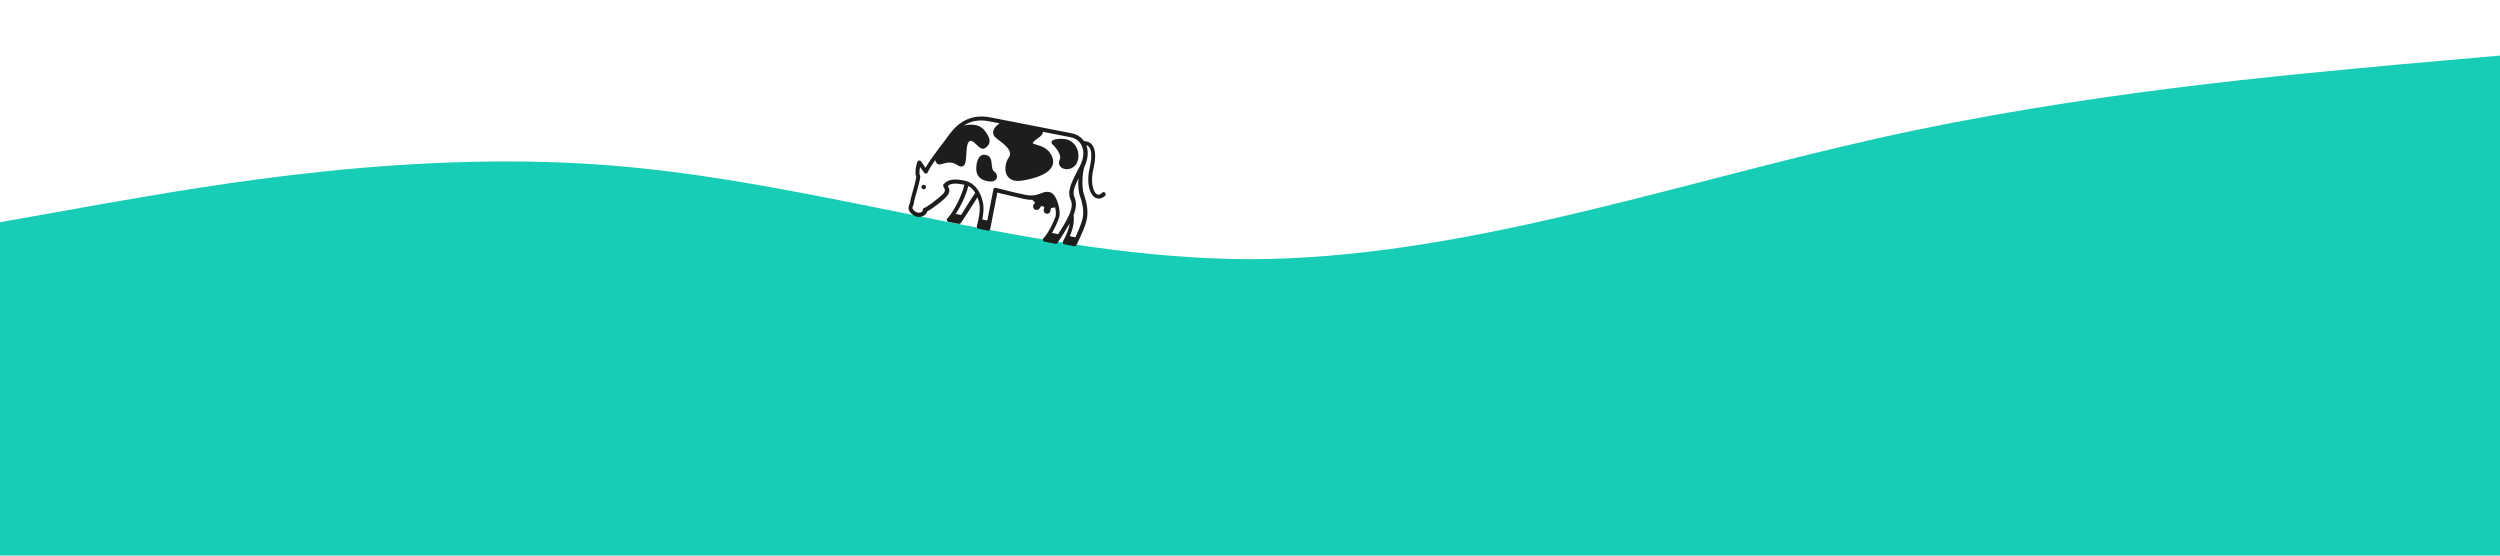
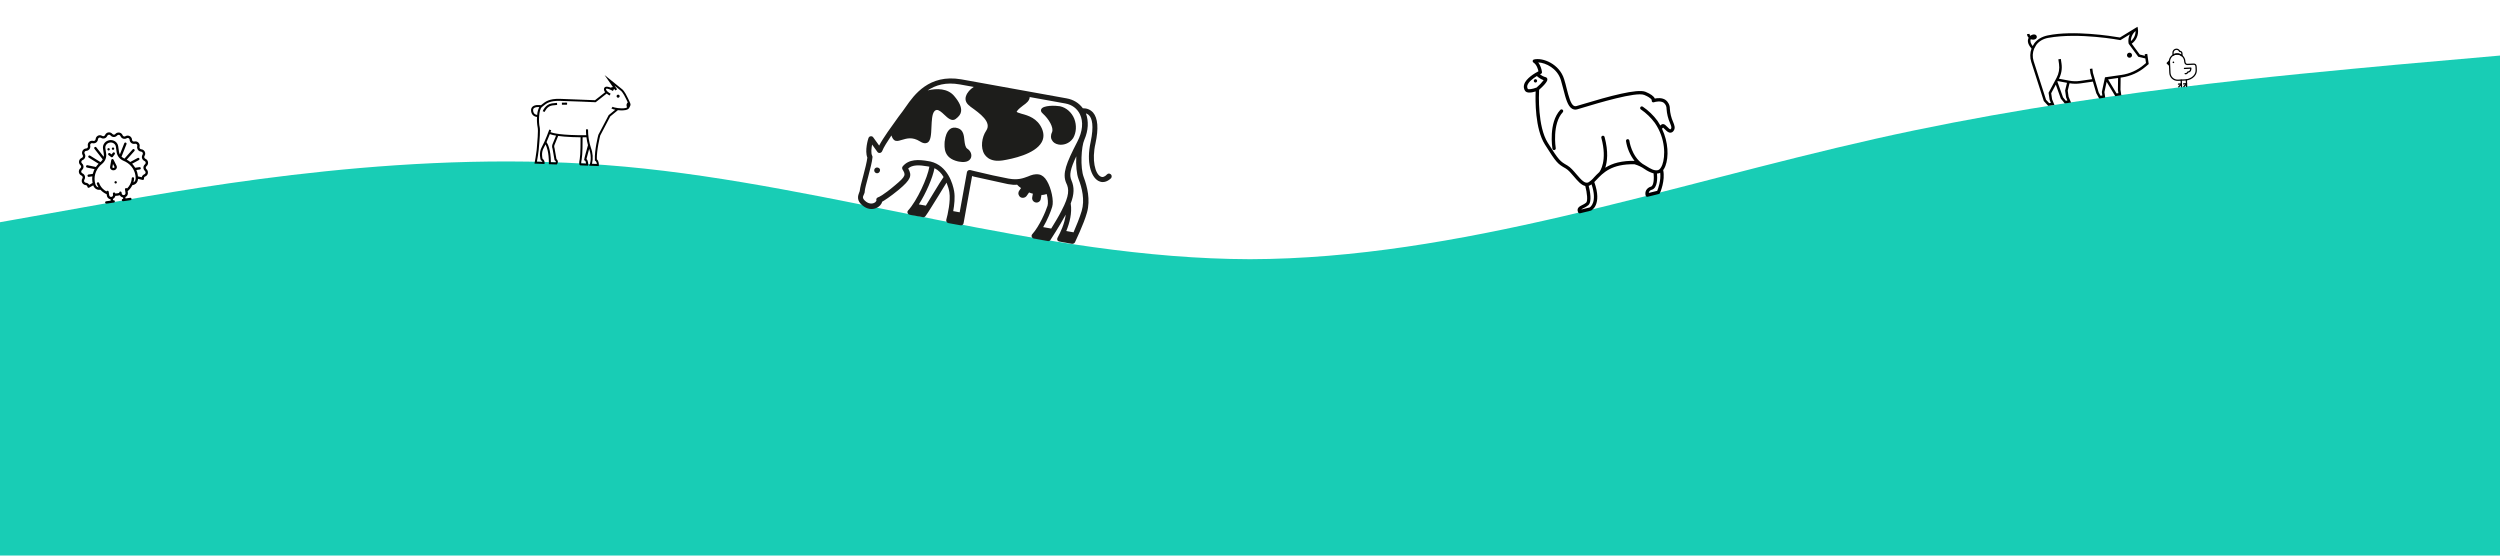
- <svg xmlns="http://www.w3.org/2000/svg" width="100%" height="100%" viewBox="0 0 1440 320" version="1.1" xml:space="preserve" style="background: white;fill-rule:evenodd;clip-rule:evenodd;stroke-linejoin:round;stroke-miterlimit:2;">
-   <path d="M0,128l60,-10.7c60,-10.3 180,-32.3 300,-21.3c120,11 240,53 360,53.3c120,-0.3 240,-42.3 360,-69.3c120,-27 240,-37 300,-42.7l60,-5.3l0,288l-60,0l-1320,0l-60,0l0,-192Z" style="fill:#18cdb5;fill-rule:nonzero;">
- 
-  
-     </path>
-   <path d="M636.478,110.994c-0.51,-0.46 -1.226,-0.48 -1.685,0.03c-1.058,1.113 -2.072,1.394 -2.929,0.867c-2.384,-1.306 -3.841,-7.349 -2.026,-14.792c1.541,-6.656 1.245,-11.272 -0.891,-13.849c-1.183,-1.311 -2.733,-1.974 -4.534,-1.966c-1.695,-2.371 -4.149,-3.931 -7.153,-4.518l-0.232,-0.045l-28.77,-5.626l-18.024,-3.524c-14.35,-2.686 -21.236,6.763 -24.863,11.812c-0.987,1.367 -2.134,2.942 -3.397,4.494c-3.26,4.401 -6.98,9.312 -8.858,12.784l-2.625,-3.753c-0.279,-0.414 -0.741,-0.504 -1.11,-0.457c-0.485,0.025 -0.784,0.327 -0.99,0.766c-0.228,0.556 -1.823,5.642 -0.632,8.754c-0.268,1.987 -1.132,5.177 -1.928,8.02c-0.796,2.843 -1.524,5.34 -1.68,6.749c-0.022,0.116 -0.09,0.463 -0.273,0.787c-0.48,1.225 -1.555,3.654 1.804,6.11c0.834,0.643 1.713,1.055 2.637,1.236c2.196,0.429 3.946,-0.548 4.843,-1.452c0.459,-0.51 0.803,-1.043 0.916,-1.621c1.083,-0.628 3.386,-1.977 7.505,-5.25c5.568,-4.549 6.138,-6.237 4.369,-9.462c1.886,-1.671 4.981,-1.545 8.794,-0.8l0.693,0.136c-0.811,4.76 -5.73,15.194 -9.799,19.437c-0.299,0.301 -0.389,0.763 -0.226,1.155c0.164,0.392 0.465,0.691 0.927,0.781l5.893,1.152c0.462,0.091 0.854,-0.073 1.175,-0.49c1.447,-1.876 3.762,-5.742 6.148,-9.354c1.238,-2.037 2.592,-4.052 3.463,-5.441c0.631,1.683 1.053,3.205 1.196,4.313c0.571,3.83 -0.903,10.14 -1.563,12.29c-0.068,0.346 -0.02,0.716 0.166,0.992c0.186,0.276 0.51,0.459 0.741,0.505l5.43,1.062c0.693,0.135 1.246,-0.237 1.382,-0.93l4.111,-21.029l0.671,0.251c5.732,1.361 11.579,2.744 15.139,3.56l0.346,0.068c1.502,0.294 2.796,0.427 3.904,0.284c0.487,0.575 0.997,1.034 1.738,1.539l-0.826,1.158c-0.322,0.417 -0.435,0.995 -0.41,1.48c0.141,0.507 0.397,1.037 0.814,1.358c0.834,0.643 2.196,0.43 2.839,-0.404l1.147,-1.575c0.555,0.228 1.11,0.457 1.688,0.57l-0.316,1.617c-0.09,0.462 -0.043,0.832 0.121,1.223c0.256,0.53 0.766,0.99 1.459,1.125c1.04,0.204 2.145,-0.54 2.255,-1.718l0.317,-1.617c0.831,0.042 1.592,-0.169 2.353,-0.38c0.54,2.145 0.619,4.2 0.3,5.217c-0.889,2.705 -3.84,9.206 -7.034,12.66c-0.299,0.301 -0.39,0.763 -0.226,1.155c0.163,0.392 0.464,0.691 0.927,0.781l6.239,1.22c0.462,0.091 0.969,-0.05 1.175,-0.49c0.023,-0.115 3.855,-5.604 6.994,-11.228c-0.559,4.089 -2.528,8.023 -3.811,10.291c-0.184,0.324 -0.251,0.671 -0.088,1.063c0.163,0.391 0.487,0.575 0.834,0.643l5.661,1.107c0.463,0.09 0.993,-0.166 1.314,-0.583c0.228,-0.555 4.121,-8.192 5.6,-13.301c1.707,-5.664 0.25,-11.707 -1.223,-15.833c-1.565,-4.265 -0.913,-13.734 0.506,-16.696c1.898,-4.187 2.111,-8.344 0.872,-11.825c0.556,0.228 0.995,0.434 1.483,1.009c1.183,1.311 2.12,4.494 0.443,11.843c-2.132,9.06 -0.049,15.585 3.192,17.419c0.439,0.205 0.879,0.411 1.226,0.479c1.502,0.294 3.046,-0.244 4.518,-1.635c0.344,-0.533 0.364,-1.249 -0.146,-1.708Zm-79.051,6.735c-1.238,2.037 -2.637,4.283 -3.83,6.089l-3.119,-0.61c3.234,-4.886 6.391,-11.826 7.227,-16.101c1.851,0.961 3.127,2.411 4.011,4.023c-0.987,1.366 -2.546,3.821 -4.289,6.599Zm56.884,9.083c-1.534,2.939 -3.415,5.81 -4.814,8.056l-3.582,-0.7c1.949,-3.218 3.503,-6.873 4.164,-9.023c0.866,-2.59 -0.29,-8.334 -2.174,-11.581c-0.977,-1.751 -2.228,-2.715 -3.499,-2.964c-1.849,-0.361 -3.394,0.176 -4.961,0.83c-2.19,0.771 -4.518,1.635 -8.562,0.845l-0.347,-0.068c-3.582,-0.701 -9.429,-2.084 -15.023,-3.538l-1.826,-0.477c-0.347,-0.067 -0.716,-0.02 -0.992,0.166c-0.276,0.186 -0.46,0.51 -0.505,0.741l-3.502,17.909l-2.888,-0.564c0.542,-2.773 0.966,-6.169 0.539,-8.892c-0.546,-3.346 -2.682,-11.441 -10.333,-13.417l-0.924,-0.18c-4.391,-0.859 -8.779,-1.117 -11.581,2.174c-0.322,0.417 -0.297,0.901 -0.133,1.293c1.442,2.441 1.698,2.971 -3.433,7.126c-5.43,4.457 -7.505,5.251 -7.62,5.228c-0.646,0.234 -0.99,0.766 -0.756,1.412c-0.023,0.115 -0.206,0.439 -0.505,0.741c-1.127,0.859 -2.675,0.796 -4.041,-0.191c-1.877,-1.446 -1.603,-2.232 -1.03,-3.32c0.206,-0.44 0.411,-0.879 0.409,-1.479c0.11,-1.179 0.838,-3.675 1.612,-6.403c0.863,-3.19 1.888,-6.589 2.063,-8.714c0.046,-0.231 -0.025,-0.484 -0.118,-0.622c-0.605,-1.198 -0.314,-3.301 0.025,-5.034l2.346,3.338c0.279,0.414 0.626,0.482 1.11,0.457c0.37,-0.048 0.784,-0.327 0.99,-0.766c0.708,-1.781 2.383,-4.213 4.241,-6.968c0.375,1.153 0.84,1.843 1.372,2.187c0.209,0.161 0.44,0.206 0.671,0.251c0.809,0.159 1.708,-0.146 2.722,-0.427c2.03,-0.563 4.589,-1.382 7.993,0.843c1.273,0.849 2.313,1.052 3.235,0.633c1.59,-0.769 1.786,-3.61 1.956,-6.935c0.173,-2.726 0.298,-5.82 1.378,-7.048c0.322,-0.417 0.713,-0.581 1.083,-0.629c0.969,-0.05 2.197,1.03 3.403,2.225c1.507,1.495 3.339,3.172 5.019,1.942c1.542,-1.138 2.346,-2.181 2.479,-3.475c0.223,-1.755 -0.664,-3.968 -2.892,-6.683c-2.879,-3.682 -7.913,-3.706 -11.926,-2.812c3.569,-2.301 8.158,-3.683 14.512,-2.44l6.124,1.197c-1.635,1 -2.991,2.414 -3.561,4.102c-0.57,1.688 0.083,3.255 1.658,4.403l0.302,0.299c4.192,3.099 9.542,7.024 6.88,10.822c-1.996,2.849 -2.807,7.609 -0.877,10.625c0.743,1.105 1.949,2.301 4.26,2.752c1.04,0.204 2.356,0.221 3.833,0.03c4.199,-0.618 14.419,-2.579 17.49,-7.856c1.078,-1.829 1.115,-3.861 0.228,-6.073c-1.959,-4.702 -6.144,-6 -8.987,-6.796c-0.902,-0.296 -2.035,-0.638 -2.221,-0.914c0,0 0.023,-0.116 0.183,-0.324c0.666,-0.95 1.771,-1.693 2.761,-2.46c1.381,-0.929 2.923,-2.067 3.008,-3.73l15.945,3.118c2.889,0.565 5.182,2.333 6.37,4.844c1.608,3.434 1.119,7.777 -1.332,12.336c-5.108,9.557 -6.958,14.114 -5.255,18.286c1.374,2.788 1.387,5.789 -2.164,12.292Zm7.745,-13.84c1.424,3.757 2.741,9.293 1.169,14.264c-0.934,2.936 -2.511,6.707 -3.769,9.46l-3.235,-0.633c1.532,-3.539 2.76,-7.978 2.164,-12.293c1.645,-4.117 1.77,-7.211 0.463,-10.346c-0.979,-2.35 -0.46,-5.008 2.333,-10.7c-0.284,3.903 0.011,7.92 0.875,10.248Zm-89.775,-6.518c-0.694,-0.136 -1.384,0.329 -1.52,1.022c-0.135,0.694 0.329,1.384 1.023,1.52c0.693,0.135 1.384,-0.329 1.519,-1.023c0.251,-0.67 -0.213,-1.361 -1.022,-1.519Zm40.164,-7.861c-0.834,-0.643 -1.025,-2.12 -1.193,-3.713c-0.171,-2.192 -0.413,-4.639 -2.772,-5.46c-1.456,-0.525 -2.68,-0.404 -3.669,0.362c-1.427,1.161 -2.087,3.311 -2.31,5.067l-0.091,0.462c-0.173,2.725 -0.592,7.322 5.811,8.934l0.578,0.113c3.813,0.745 4.845,-0.852 5.211,-1.501c0.641,-1.434 0.033,-3.232 -1.565,-4.264Zm48.063,-12.675c-1.12,-2.858 -3.462,-4.995 -6.212,-5.653l-0.231,-0.045c-1.733,-0.339 -7.437,-0.615 -8.284,1.259c-0.206,0.44 -0.226,1.155 0.701,1.937c2.643,2.436 4.876,6.351 4.008,8.341c-0.802,1.642 -0.565,2.888 -0.101,3.579c0.513,1.06 1.578,1.748 2.965,2.019c1.848,0.361 4.709,-0.159 6.545,-2.799c1.444,-2.477 1.707,-5.664 0.609,-8.638Z" style="fill:#1d1d1b;fill-rule:nonzero;">
- 
-     </path>
+ <svg xmlns="http://www.w3.org/2000/svg" style="background: white;" width="100%" height="100%" viewBox="0 0 1440 320" fill-rule="evenodd" stroke-miterlimit="10">
+   <style>.B{fill-rule:nonzero}.C{stroke-linejoin:round}</style>
+   <g class="B">
+     <path d="M0 128l60-10.7C120 107 240 85 360 96s240 53 360 53.3C840 149 960 107 1080 80s240-37 300-42.7l60-5.3v288H0V128z" fill="#18cdb5" />
+     <path d="M639.804 100.4c-.665-.582-1.587-.595-2.17.07-1.34 1.453-2.643 1.834-3.756 1.17-3.095-1.638-5.085-9.395-2.885-19.016 1.862-8.603 1.394-14.544-1.404-17.823-1.548-1.667-3.557-2.492-5.877-2.45-2.228-3.022-5.418-4.986-9.3-5.686l-.298-.054-60.447-10.918c-18.534-3.194-27.23 9.107-31.807 15.678-1.246 1.778-2.695 3.828-4.293 5.85-4.117 5.73-8.817 12.125-11.172 16.63l-3.45-4.785c-.367-.528-.964-.636-1.44-.568-.624.042-1.003.436-1.26 1.006-.284.72-2.244 7.3-.652 11.287-.31 2.564-1.362 6.69-2.335 10.367s-1.864 6.907-2.038 8.725c-.027.15-.108.597-.338 1.017-.595 1.588-1.934 4.737 2.437 7.838 1.086.813 2.227 1.327 3.42 1.543 2.835.512 5.072-.78 6.2-1.96.583-.665 1.016-1.357 1.15-2.104 1.383-.83 4.324-2.61 9.57-6.902 7.088-5.964 7.79-8.148 5.453-12.27 2.398-2.186 6.387-2.082 11.312-1.193l.896.162c-.957 6.146-7.1 19.678-12.262 25.22-.38.394-.487.99-.27 1.492s.61.88 1.208.99l7.612 1.375c.597.108 1.1-.1 1.505-.653 1.83-2.444 4.74-7.466 7.746-12.164 1.556-2.647 3.263-5.267 4.36-7.072.844 2.156 1.416 4.108 1.62 5.533.806 4.923-.975 13.078-1.786 15.86-.08.447-.012.922.232 1.275s.666.582.964.636l7.015 1.267c.896.162 1.6-.327 1.762-1.223l4.907-27.164.868.31 19.567 4.305.447.08c1.94.35 3.61.498 5.033.292.64.732 1.304 1.315 2.268 1.95l-1.043 1.507c-.406.543-.54 1.3-.5 1.914.2.65.53 1.328 1.073 1.735 1.086.812 2.836.512 3.65-.574l1.45-2.05c.72.284 1.438.568 2.185.703l-.378 2.09c-.108.597-.04 1.072.18 1.573.34.678 1.005 1.26 1.9 1.423a2.48 2.48 0 0 0 2.874-2.256l.377-2.09c1.072.04 2.048-.247 3.024-.533.736 2.753.875 5.398.483 6.715-1.095 3.5-4.775 11.93-8.826 16.438-.38.394-.487.99-.27 1.492s.61.88 1.208.99l8.06 1.456c.597.108 1.248-.083 1.505-.653.027-.15 4.862-7.3 8.8-14.593-.645 5.278-3.108 10.38-4.72 13.327-.23.42-.31.868-.094 1.37s.64.732 1.087.812l7.313 1.32c.597.108 1.275-.232 1.68-.775.284-.72 5.156-10.628 6.966-17.236 2.094-7.328.105-15.085-1.868-20.373-2.096-5.465-1.432-17.674.34-21.515 2.368-5.43 2.565-10.788.905-15.25.72.284 1.29.54 1.928 1.273 1.548 1.667 2.814 5.748.8 15.246-2.577 11.7.227 20.077 4.435 22.378.57.257 1.14.515 1.588.595 1.94.35 3.92-.37 5.8-2.2.433-.693.446-1.615-.22-2.198zm-101.702 10.143l-4.82 7.915-4.03-.728c4.076-6.354 8.013-15.352 9.01-20.874 2.402 1.204 4.073 3.047 5.242 5.108-1.246 1.778-3.21 4.968-5.403 8.58zm73.443 10.645c-1.922 3.814-4.292 7.548-6.052 10.466l-4.627-.835c2.45-4.18 4.385-8.918 5.196-11.7 1.067-3.352-.528-10.73-3.016-14.878-1.29-2.236-2.92-3.455-4.562-3.752-2.388-.43-4.368.3-6.374 1.16-2.807 1.035-5.8 2.19-11.014 1.248l-.448-.08c-4.627-.836-12.185-2.51-19.417-4.278l-2.36-.58c-.448-.08-.923-.013-1.275.232s-.583.665-.636.964l-4.18 23.134-3.73-.674c.647-3.582 1.13-7.965.53-11.464-.765-4.3-3.666-14.687-13.558-17.1l-1.194-.216c-5.672-1.024-11.33-1.275-14.878 3.015-.406.543-.365 1.167-.147 1.67 1.903 3.118 2.242 3.796-4.3 9.243-6.91 5.84-9.57 6.903-9.718 6.876-.827.313-1.26 1.005-.948 1.832-.027.15-.257.57-.636.964-1.437 1.128-3.43 1.076-5.21-.17-2.444-1.83-2.106-2.847-1.39-4.258.257-.57.514-1.14.5-1.914.12-1.52 1.01-4.75 1.957-8.277 1.053-4.125 2.3-8.522 2.497-11.262.053-.3-.042-.624-.164-.8-.802-1.532-.466-4.246-.062-6.485l3.084 4.256c.367.53.815.6 1.44.57.475-.07 1.003-.436 1.26-1.006.88-2.307 2.992-5.47 5.335-9.054.503 1.478 1.115 2.36 1.807 2.792.272.203.57.257.87.31 1.044.19 2.197-.22 3.5-.6 2.604-.762 5.885-1.865 10.31.938 1.656 1.07 3 1.312 4.18.755 2.033-1.02 2.233-4.683 2.4-8.97.173-3.513.277-7.502 1.645-9.104.406-.543.908-.76 1.383-.83 1.247-.083 2.85 1.285 4.425 2.803 1.97 1.897 4.36 4.024 6.5 2.407 1.965-1.495 2.98-2.852 3.128-4.52.255-2.266-.928-5.1-3.85-8.556-3.776-4.69-10.26-4.627-15.414-3.4 4.554-3.03 10.44-4.896 18.648-3.413l7.91 1.43c-2.088 1.318-3.808 3.165-4.51 5.35s.167 4.19 2.217 5.64l.394.38c5.458 3.914 12.423 8.87 9.064 13.812-2.518 3.707-3.474 9.853-.933 13.703.978 1.41 2.554 2.927 5.54 3.466 1.343.243 3.04.24 4.937-.033 5.398-.874 18.527-3.59 22.385-10.444 1.354-2.376 1.364-4.994.18-7.828-2.612-6.02-8.026-7.614-11.704-8.587-1.167-.365-2.632-.783-2.877-1.136 0 0 .027-.15.23-.42.84-1.235 2.25-2.213 3.5-3.22 1.762-1.223 3.727-2.717 3.806-4.86l20.597 3.72c3.73.674 6.718 2.908 8.296 6.122 2.134 4.392 1.585 9.995-1.488 15.914-6.402 12.406-8.7 18.3-6.43 23.652 1.82 3.565 1.894 7.43-2.56 15.874zm9.72-17.972c1.904 4.814 3.703 11.92 1.77 18.352-1.15 3.8-3.1 8.686-4.68 12.255l-4.18-.754c1.908-4.588 3.407-10.328 2.56-15.875 2.043-5.334 2.147-9.322.405-13.335-1.305-3-.685-6.443 2.806-13.827-.293 5.033.16 10.2 1.318 13.184zm-115.762-6.73c-.896-.162-1.777.45-1.94 1.345s.45 1.776 1.345 1.938 1.777-.45 1.94-1.345c.31-.87-.3-1.75-1.345-1.938zm51.6-10.872c-1.086-.813-1.36-2.712-1.606-4.76-.26-2.82-.618-5.968-3.67-6.982-1.886-.65-3.46-.47-4.72.535-1.816 1.52-2.627 4.303-2.882 6.57l-.108.597c-.172 3.514-.626 9.442 7.65 11.4l.746.134c4.925.9 6.225-1.187 6.685-2.03.8-1.86-.018-4.164-2.095-5.464zm61.676-17.218c-1.497-3.66-4.552-6.37-8.107-7.167l-.3-.054c-2.238-.404-9.59-.654-10.646 1.776-.257.57-.27 1.492.94 2.48 3.45 3.09 6.398 8.09 5.316 10.67-1 2.13-.674 3.73-.062 4.612.68 1.356 2.064 2.223 3.855 2.546 2.388.432 6.064-.292 8.38-3.726 1.814-3.218 2.094-7.328.625-11.138z" fill="#1d1d1b" />
+     <path d="M307.174 66.495c.612.5 1.36.8 2.148.867a24.17 24.17 0 0 0 .359 5.98c.452 1.715-.197 8.765-.454 11.774l-.124 1.375c-.12 1.616-1.096 7.032-1.102 7.032l-.145.708 5.793.223.022-.59a2.57 2.57 0 0 0-1.147-2.367c-.21-.792-.818-3.704.637-6.272.34-.576.7-1.305 1.053-2.07.725 1.36 1.952 4.58 1.94 10.823l-.023.588 4.545.175.185-.21a2.09 2.09 0 0 0 .471-1.514 2.17 2.17 0 0 0-.818-1.417c-.28-1.75-1.058-6.037-1.098-6.233l.004-.106-.055-.096c-.236-.647-.185-1.364.14-1.97l2-4.893c1.988.277 4.696.53 8.263.667 1.406.054 2.955.1 4.648.108.004 2.193-.01 10.022-.482 12.498s-.308 3.107-.06 3.417a.68.68 0 0 0 .502.267l4.415.17.023-.59c.017-.44-.018-2.44-1.02-3.228.2-.918.854-3.352 1.565-5.9 1.803 5.24.363 8.946.35 8.98l-.383.752 5.587.215.023-.59c.003-.094.133-2.223-1.152-3.3-.16-5.312 1.755-12.956 1.956-13.733l5.77-10.98 4.4-3.6c.51.06 1.04.105 1.558.125a12.1 12.1 0 0 0 2.955-.199c1.035-.23 1.712-.66 2.013-1.272.134-.272.248-.486.344-.665.636-1.208.534-1.465-.427-3.46l-.677-1.423c-1.884-4.034-3.143-5.02-3.258-5.1l-10.17-8.228 4.8 6.907c-.442.025-.872.15-1.258.364-1.027-.423-2.24-.77-3.03-.47-.39.14-.694.457-.817.853a2.31 2.31 0 0 0 .646 2.212l-5.868 4.62-20.233-.78c-6.256-.135-8.3 1.6-10.318 3.21l-.565.455c-.885-.134-3.475-.4-4.855.827-.627.572-.945 1.41-.853 2.255.012 1.076.47 2.1 1.265 2.826zm11.212 16.25c-.464.917-.505 1.993-.113 2.943l1.144 6.57.195.143a1.18 1.18 0 0 1 .56.747.79.79 0 0 1-.062.404l-2.803-.108c-.045-7.39-1.826-10.6-2.502-11.557.717-1.624 1.396-3.33 1.9-4.644a18.72 18.72 0 0 0 3.58.887l-1.9 4.614zm18.533 9.73c.326.1.555.9.64 1.728l-2.79-.107c.01-.77.104-1.54.283-2.29.52-2.603.533-10.468.525-12.72l2.217-.003c.188 1.533.48 3.05.875 4.544-.553 1.953-2.138 7.582-2.165 8.276l-.017.454.432.117zM312.123 61.68c.267-.208.53-.422.79-.636 1.93-1.582 3.756-3.074 9.547-2.95 6.71.14 20.286.78 20.42.787l.218.008 6.342-4.99c.538.428 1.116.804 1.725 1.122l.548-1.046c-1.214-.637-2.873-1.944-2.624-2.748a.16.16 0 0 1 .116-.12c.677-.257 2.683.616 3.83 1.286l.594-1.015-.133-.076a2.75 2.75 0 0 1 .468.083l.503.72.97-.676-1.492-2.14 3.813 3.095s1.143.928 2.915 4.67c.266.6.497 1.045.682 1.435l.23.48c-.37.362-.618.83-.706 1.34a2.27 2.27 0 0 0 .331 1.516 2.57 2.57 0 0 1-1.007.415c-2.456.554-6.73-.26-7.324-.73l-.737.92c.686.407 1.445.675 2.234.788l-3.77 3.09-5.917 11.28-.046.122c-.1.35-2.256 8.662-2 14.42l-.012.306.26.163c.54.46.858 1.125.88 1.832l-2.78-.107c.703-3.017.5-6.176-.588-9.078-1.15-3.453-1.725-7.073-1.698-10.713l-1.177-.045c-.022 1.135.022 2.27.134 3.4-14.578.104-19.278-1.244-20.567-1.76l.408-1.104-1.1-.403c-.003.07-2.474 6.82-4.29 10.005-1.967 3.462-.728 7.277-.676 7.438l.09.25.238.104a1.25 1.25 0 0 1 .67.804l-3.173-.122c.27-1.517.9-5.172 1-6.512.01-.27.064-.74.123-1.357.467-5.076.882-10.496.434-12.188-.556-2.096-.653-9.835 1.31-11.37zm-4.587.62c.695-.616 2.06-.687 3.095-.623a11.39 11.39 0 0 0-1.217 4.522c-.537-.046-1.05-.25-1.47-.587-.552-.524-.863-1.254-.86-2.014a1.49 1.49 0 0 1 .451-1.298z" />
+   </g>
+   <path d="M356.068 54.524c.487.02.868.43.85.917s-.43.868-.917.85-.868-.43-.85-.917.43-.868.917-.85z" />
+   <path d="M318.055 60.74l2.853-.303-.078-1.182-2.96.3c-3.838.6-5.2 4.362-5.262 4.514l1.1.4c.065-.01 1.228-3.242 4.336-3.73zm8.565-.435l.046-1.178s-1.313-.05-3.026.02l.032 1.18 2.948-.022z" class="B" />
+   <path d="M884.197 45.638c.518-.127 1.04.2 1.168.707s-.2 1.04-.707 1.168-1.04-.2-1.167-.707.19-1.04.706-1.168z" />
+   <path d="M958.946 74.436c.932.963 1.993 2.044 3.252 1.993a2.24 2.24 0 0 0 1.656-.904c1.338-1.63.65-3.34-.152-5.3a22.18 22.18 0 0 1-1.87-7.61 6.15 6.15 0 0 0-2.507-5.067c-2.024-1.36-4.688-1.084-6.155-.783-.568-1.34-2.367-2.638-5.344-3.874-4.7-1.937-21.055 2.552-36.454 7.212l-3.363.995a1.86 1.86 0 0 1-1.485-.141c-1.843-1.068-2.965-5.432-4.152-10.06-.43-1.753-.875-3.56-1.447-5.32C898.277 36.9 888.72 33 883.557 34.26a.97.97 0 0 0-.713 1.17c.06.24.2.45.418.583 1.9 1.225 2.632 3.835 2.882 5.055-1.886.98-7.168 3.988-8.228 7.557-.4 1.224-.2 2.56.486 3.637 1.028 1.635 4.035 1.055 6.137.4-.207 5.02-.4 21.5 5.328 30.568 6.645 10.54 7.277 11.13 11.98 13.8 1.55.9 3.16 2.8 4.7 4.615 2.097 2.466 4.205 4.98 6.576 5.5 1.063 4.04 1.543 8.703.475 9.612a10.47 10.47 0 0 1-2.25 1.357c-1.445.713-3.43 1.688-2.36 4.187a.97.97 0 0 0 1.131.557l6.288-1.545c.276-.128 6.6-3.262 1.918-16.45.407-.408.788-.84 1.25-1.3 3.675-3.885 8.65-9.272 21.95-8.933a19.38 19.38 0 0 1 5.797 2.768 17.86 17.86 0 0 0 5.154 2.489c.268 2.627.2 7.076-1.564 7.63-1.17.302-2.167 1.072-2.756 2.128a4.19 4.19 0 0 0-.246 3.041.97.97 0 0 0 1.152.641l6.437-1.582c.306-.086.55-.317.653-.618.137-.292 3.127-7.088 1.847-13.143.536-.742.968-1.554 1.285-2.412 1.964-5.193 1.723-13.65-1.98-21.435l.64-.634a10.32 10.32 0 0 1 .99.95zm-78.9-23.204c-.396-.6-.498-1.366-.277-2.058.593-1.994 3.253-4.03 5.456-5.376 1.135 1.042 2.46 1.853 3.906 2.4a27.84 27.84 0 0 1-4.057 4.236c-2.365.9-4.725 1.192-5.028.8zm35.6 68.26l-4.873 1.197a5.72 5.72 0 0 1 1.448-.862 12.25 12.25 0 0 0 2.637-1.642c2.26-1.917.94-8.3.243-11.14a4.5 4.5 0 0 0 .68-.266 6.51 6.51 0 0 0 .966-.595c3.38 10.15-.575 12.98-1.1 13.308zm38.917-9.566l-4.882 1.2a2.26 2.26 0 0 1 1.821-1.849c3.273-1.033 3.163-6.74 2.932-9.296a6.37 6.37 0 0 0 1.072-.164 3.51 3.51 0 0 0 .778-.31c.507 4.367-1.154 9-1.72 10.42zm1.813-37.62c-.502-.9-1.053-1.804-1.654-2.684a35.06 35.06 0 0 0-8.549-8.222.97.97 0 0 0-1.441 1.054c.06.248.217.46.435.594 3.073 2.112 5.775 4.718 7.997 7.713 6.378 9.213 6.076 19.463 4.32 24.128-.65 1.72-1.56 2.877-2.42 3.1-2.183.536-4.28-.757-6.708-2.267l-2.178-1.302c-6.5-4.487-7.657-13.322-7.67-13.418a.91.91 0 0 0-.02-.114.98.98 0 0 0-1.176-.712c-.476.117-.792.576-.733 1.062.636 4.166 2.325 8.102 4.907 11.433a36.74 36.74 0 0 0-9.658.934c-2.55.6-4.983 1.63-7.208 3.014 1.15-3.404 1.924-9.15-.38-17.714a.97.97 0 0 0-1.167-.707.97.97 0 0 0-.707 1.168c3.624 13.368-.804 19.326-1.192 19.8-1.156 1.04-2.126 2.062-2.982 2.988-.926 1.13-2.03 2.103-3.267 2.88-1.923.95-3.992-1.244-6.914-4.68-1.663-1.956-3.382-3.978-5.213-5.04-4.285-2.474-4.726-2.733-11.304-13.12-5.84-9.286-5.123-27.637-4.967-30.478 5.198-4.606 4.838-5.9 4.713-6.335a1.36 1.36 0 0 0-1.143-.971c-1.124-.313-2.163-.876-3.038-1.648l.58-.262a.97.97 0 0 0 .545-.979 12.27 12.27 0 0 0-2.157-5.58c4.345.214 11 3.437 13.042 10.2.525 1.73.983 3.515 1.42 5.246 1.34 5.245 2.503 9.78 5.05 11.25.902.518 1.98.638 2.974.332.693-.17 1.853-.545 3.397-1.014 8.326-2.513 30.47-9.208 35.158-7.27 3.996 1.66 4.32 2.823 4.35 2.985-.116.325-.05.688.174.95a.97.97 0 0 0 1.064.285c.973-.33 3.86-.95 5.625.247 1.088.857 1.703 2.184 1.653 3.568a24.18 24.18 0 0 0 2.017 8.209c.795 1.98 1.008 2.684.45 3.367 0 0-.162.2-.25.2-.402.02-1.27-.88-1.8-1.418-.84-.867-1.567-1.603-2.465-1.62-.4-.005-.806.16-1.1.457l-.43.393zm-57.658-8.99c-6.875 7.443-4.596 21.73-4.516 22.335a.97.97 0 0 0 1.108.791l.075-.02a.97.97 0 0 0 .725-1.092c-.034-.14-2.2-13.965 4.06-20.722a.98.98 0 0 0 .218-.88c-.127-.517-.658-.838-1.176-.7-.2.047-.362.15-.493.297z" class="B" />
+   <path d="M66.52 104.34c.375-.054.723.207.777.584s-.205.726-.58.78-.723-.207-.777-.584.205-.726.58-.78zM65 84.947a.69.69 0 0 1 .777.584.69.69 0 0 1-.58.781.69.69 0 0 1-.777-.585.69.69 0 0 1 .58-.78zm-2.548.37a.69.69 0 0 1 .777.584.69.69 0 0 1-.579.781.69.69 0 0 1-.778-.584.69.69 0 0 1 .58-.781z" />
+   <path d="M65.94 87.874c.302.227.365.66.14.965l-1.1 1.482a.68.68 0 0 1-.455.27c-.175.024-.357-.016-.508-.13l-1.475-1.1a.69.69 0 0 1-.14-.965.68.68 0 0 1 .959-.139l.93.7.694-.935a.68.68 0 0 1 .958-.138zm1.216 7.633c.08.162.132.332.157.507a1.65 1.65 0 0 1-.072.778c-.083.25-.224.477-.4.672a2.1 2.1 0 0 1-1.22.62c-.45.064-.925-.006-1.346-.248a1.85 1.85 0 0 1-.583-.529 1.66 1.66 0 0 1-.29-.725 1.69 1.69 0 0 1 .007-.531l.695-3.903a.68.68 0 0 1 .576-.56c.292-.042.576.107.7.373l1.775 3.546zm-1.198.703a.3.3 0 0 0-.027-.085l-.848-1.697-.332 1.867a.25.25 0 0 0-.003.09.28.28 0 0 0 .052.125c.03.045.078.1.145.13a.74.74 0 0 0 .47.08c.174-.025.33-.104.427-.2.055-.057.086-.114.103-.165s.02-.093.014-.135zM51.37 108.077a.69.69 0 0 1-.24.082l-.07.006a.44.44 0 0 1-.073-.001l-.06-.007a.26.26 0 0 1-.05-.01l-.046-.013a.25.25 0 0 1-.046-.016c-.018-.006-.035-.013-.05-.02l-.058-.032a.66.66 0 0 1-.186-.168c-.01-.012-.018-.023-.025-.037a.44.44 0 0 1-.03-.045.68.68 0 0 1-.081-.24 1.13 1.13 0 0 0-.333-.649 1.09 1.09 0 0 0-.68-.307 2.45 2.45 0 0 1-1.538-.704c-.392-.387-.647-.9-.726-1.438a2.45 2.45 0 0 1 .027-.865 2.5 2.5 0 0 1 .348-.843 1.11 1.11 0 0 0 .167-.767 1.13 1.13 0 0 0-.217-.52c-.115-.15-.265-.274-.457-.354a2.48 2.48 0 0 1-1.035-.806 2.49 2.49 0 0 1-.47-1.145 2.5 2.5 0 0 1 .127-1.232 2.48 2.48 0 0 1 .763-1.065 1.15 1.15 0 0 0 .341-.473 1.14 1.14 0 0 0 .059-.559c-.04-.258-.16-.497-.378-.686v-.002a2.6 2.6 0 0 1-.573-.7 2.39 2.39 0 0 1-.27-.822 2.53 2.53 0 0 1 .288-1.585c.133-.24.3-.462.523-.653s.465-.346.752-.455a1.1 1.1 0 0 0 .565-.488c.122-.216.172-.47.136-.718a1.12 1.12 0 0 0-.153-.419v-.002a2.51 2.51 0 0 1-.344-.948 2.5 2.5 0 0 1 .213-1.417 2.48 2.48 0 0 1 .938-1.066 2.41 2.41 0 0 1 .943-.342l.23-.024.003.001.1-.01c.302-.044.555-.206.727-.437a1.11 1.11 0 0 0 .208-.827l-.017-.103-.045-.23a2.48 2.48 0 0 1 .061-1.008c.084-.317.23-.608.425-.86a2.47 2.47 0 0 1 1.612-.954 2.44 2.44 0 0 1 .997.062c.155.04.302.047.446.026a1.12 1.12 0 0 0 .645-.334c.17-.18.282-.4.302-.683.048-.613.312-1.153.696-1.545a2.49 2.49 0 0 1 1.428-.727c.278-.04.57-.035.86.028s.574.18.838.35h0a1.09 1.09 0 0 0 .762.172c.187-.027.365-.102.517-.216a1.12 1.12 0 0 0 .352-.461l.001-.003a2.47 2.47 0 0 1 .797-1.036 2.48 2.48 0 0 1 1.137-.474 2.47 2.47 0 0 1 1.225.133c.397.147.767.406 1.058.768.133.164.293.274.468.342a1.1 1.1 0 0 0 .557.062c.257-.038.495-.16.683-.38a2.45 2.45 0 0 1 .704-.573 2.4 2.4 0 0 1 .817-.272 2.49 2.49 0 0 1 1.575.293 2.47 2.47 0 0 1 1.105 1.284h.002c.097.256.268.445.482.568s.468.173.714.137a1.1 1.1 0 0 0 .423-.153 2.46 2.46 0 0 1 2.344-.126c.43.204.8.527 1.06.947a2.51 2.51 0 0 1 .344.95l.022.232.001.006a.95.95 0 0 0 .008.098 1.11 1.11 0 0 0 1.259.946c.034-.005.07-.01.103-.02l-.005.002.23-.046a2.45 2.45 0 0 1 1.002.062 2.53 2.53 0 0 1 1.746 3.059c-.04.154-.047.305-.026.448a1.13 1.13 0 0 0 .333.65c.178.17.4.283.68.307a2.45 2.45 0 0 1 1.534.703c.39.388.647.9.726 1.437a2.45 2.45 0 0 1-.027.865 2.48 2.48 0 0 1-.346.844l.001-.001a1.11 1.11 0 0 0-.169.768 1.14 1.14 0 0 0 .216.518 1.11 1.11 0 0 0 .46.358v-.002a2.5 2.5 0 0 1 1.035.806 2.52 2.52 0 0 1 .344 2.377 2.48 2.48 0 0 1-.764 1.066 1.11 1.11 0 0 0-.34.47 1.15 1.15 0 0 0-.059.56 1.11 1.11 0 0 0 .379.689c.24.207.43.447.57.708s.23.54.27.822a2.52 2.52 0 0 1-.288 1.586 2.43 2.43 0 0 1-.52.654c-.215.2-.468.346-.752.456a1.09 1.09 0 0 0-.565.487 1.14 1.14 0 0 0-.136.718c.055.376-.203.725-.576.78l-.002.001a.7.7 0 0 1-.253-.011l-2.62-.612c.001.053-.003.107-.006.16v.028c-.047.504-.168.962-.35 1.362a3.58 3.58 0 0 1-.702 1.029 3.4 3.4 0 0 1-1.923.984l-.244.03-.208.403c-.63 1.175-1.5 2.23-2.524 3.1l.115.793a2.5 2.5 0 0 1-.464 1.847 2.46 2.46 0 0 1-.964.779l.112.776 2.647-.384c.376-.054.723.207.778.585s-.205.726-.58.78l-4.233.614a.69.69 0 0 1-.776-.585c-.056-.375.203-.726.578-.78l.23-.033-.112-.774a2.45 2.45 0 0 1-1.145-.474 2.49 2.49 0 0 1-.695-.808c-.42.1-.848.195-1.285.26s-.873.102-1.306.115c-.074.357-.225.7-.437.974-.246.332-.577.603-.964.778l.112.776.232-.034a.69.69 0 0 1 .778.585.69.69 0 0 1-.58.78l-4.235.614a.69.69 0 0 1-.776-.584c-.055-.378.205-.727.578-.78l2.65-.384-.113-.776a2.45 2.45 0 0 1-1.144-.473c-.508-.38-.872-.96-.97-1.64l-.115-.794a10.73 10.73 0 0 1-3.302-2.264l-.316-.33-.245.044c-.506.073-1.053.028-1.6-.16a3.5 3.5 0 0 1-1.494-1.026 4.22 4.22 0 0 1-.722-1.207l-.01-.027-.053-.152-2.34 1.33zm3.865-11.894c.454-.666.975-1.3 1.552-1.866L51.152 90.8c-.32-.2-.42-.625-.223-.948a.68.68 0 0 1 .943-.223l5.983 3.732.082-.065c.506-.425.927-.927 1.243-1.482l-4.774-6.095c-.234-.3-.184-.733.112-.968a.68.68 0 0 1 .962.116l4.262 5.44a4.82 4.82 0 0 0 .04-1.628l-.458-3.16a4 4 0 0 1 .117-1.682c.152-.534.414-1.026.757-1.457.687-.86 1.712-1.47 2.905-1.644 1.8-.258 3.495.53 4.392 1.935.297.467.504 1.004.587 1.58l.458 3.16a4.84 4.84 0 0 0 .497 1.543l2.547-6.434a.68.68 0 0 1 .889-.384.69.69 0 0 1 .384.896l-2.854 7.2a5.5 5.5 0 0 0 1.613 1.072l.096.04 4.68-5.276a.68.68 0 0 1 .966-.054.69.69 0 0 1 .056.973l-4.406 4.968a12.91 12.91 0 0 1 2.021 1.35l4.297-2.32a.68.68 0 0 1 .927.283.69.69 0 0 1-.277.933l-3.872 2.1.664.74a13.25 13.25 0 0 1 1.108 1.582v.001l2.44-.36c.374-.056.723.205.778.582a.69.69 0 0 1-.577.782l-1.983.292a11.75 11.75 0 0 1 .839 2.974l.08.697 2.175.5c.053-.225.138-.442.253-.644a2.42 2.42 0 0 1 .522-.644c.213-.187.46-.34.74-.448a1.09 1.09 0 0 0 .57-.493c.122-.215.165-.474.13-.72a1.12 1.12 0 0 0-.12-.362 1.14 1.14 0 0 0-.259-.32 2.5 2.5 0 0 1-.843-1.53c-.06-.423-.017-.85.132-1.25a2.48 2.48 0 0 1 .758-1.057 1.09 1.09 0 0 0 .343-.474 1.14 1.14 0 0 0 .056-.553 1.15 1.15 0 0 0-.21-.515 1.08 1.08 0 0 0-.463-.357c-.422-.178-.77-.46-1.027-.8s-.42-.74-.48-1.154a2.49 2.49 0 0 1 .373-1.713v-.001c.08-.126.13-.25.157-.38s.03-.255.01-.382a1.16 1.16 0 0 0-.329-.651 1.07 1.07 0 0 0-.684-.31 2.48 2.48 0 0 1-1.52-.689 2.56 2.56 0 0 1-.742-1.448 2.52 2.52 0 0 1 .058-1c.042-.16.05-.31.03-.45-.03-.215-.13-.418-.272-.58s-.333-.283-.54-.34c-.14-.04-.286-.05-.443-.028l-.108.02-.222.044a2.47 2.47 0 0 1-1.838-.474 2.5 2.5 0 0 1-.974-1.641l-.022-.232-.01-.104c-.024-.16-.076-.298-.152-.42a1.15 1.15 0 0 0-.291-.316c-.235-.17-.53-.25-.815-.208a1.04 1.04 0 0 0-.42.156l-.002.002a2.51 2.51 0 0 1-.935.337 2.46 2.46 0 0 1-1.588-.305 2.48 2.48 0 0 1-1.085-1.27 1.1 1.1 0 0 0-.493-.575 1.14 1.14 0 0 0-.713-.132 1.1 1.1 0 0 0-.361.118c-.114.063-.22.146-.316.26a2.48 2.48 0 0 1-1.526.845c-.415.06-.84.014-1.236-.136a2.49 2.49 0 0 1-1.051-.764 1.07 1.07 0 0 0-.47-.345 1.13 1.13 0 0 0-.55-.06c-.185.026-.363.1-.512.212a1.12 1.12 0 0 0-.356.466c-.174.423-.453.775-.792 1.03s-.732.42-1.145.48a2.47 2.47 0 0 1-1.703-.377c-.125-.083-.25-.132-.377-.16s-.254-.03-.38-.012a1.14 1.14 0 0 0-.648.329c-.17.178-.283.404-.308.7a2.49 2.49 0 0 1-.679 1.528 2.47 2.47 0 0 1-1.436.743c-.323.047-.66.03-.992-.058h-.003a1.1 1.1 0 0 0-.448-.029c-.215.03-.416.128-.576.273a1.18 1.18 0 0 0-.34.54 1.15 1.15 0 0 0-.024.448.87.87 0 0 0 .021.104l.001.002.04.225a2.51 2.51 0 0 1-.465 1.849c-.378.5-.955.88-1.63.976a2.28 2.28 0 0 1-.231.022l-.103.01a1.08 1.08 0 0 0-.419.151 1.09 1.09 0 0 0-.312.294c-.17.233-.248.532-.205.82a1.08 1.08 0 0 0 .154.423 2.51 2.51 0 0 1 .341.946 2.52 2.52 0 0 1-.3 1.598 2.46 2.46 0 0 1-.523.644c-.213.185-.46.34-.74.447a1.08 1.08 0 0 0-.571.494 1.15 1.15 0 0 0-.13.716 1.16 1.16 0 0 0 .12.363 1.12 1.12 0 0 0 .257.319 2.49 2.49 0 0 1 .844 1.538 2.54 2.54 0 0 1-.132 1.244c-.148.4-.404.766-.757 1.057a1.08 1.08 0 0 0-.343.473c-.065.176-.084.367-.057.554a1.12 1.12 0 0 0 .212.514c.112.148.26.274.463.357a2.47 2.47 0 0 1 1.025.8 2.51 2.51 0 0 1 .48 1.154 2.48 2.48 0 0 1-.373 1.713 1.14 1.14 0 0 0-.156.38 1.11 1.11 0 0 0-.012.381 1.15 1.15 0 0 0 .33.652c.177.172.4.288.687.312.594.048 1.126.306 1.52.687a2.57 2.57 0 0 1 .426.546l1.945-1.107-.12-.688a11.73 11.73 0 0 1-.039-3.09l-2 .283a.69.69 0 0 1-.776-.586c-.056-.378.206-.726.582-.78l2.447-.35c.156-.627.36-1.24.612-1.83l.427-.897-4.366-.92a.69.69 0 0 1-.533-.815.68.68 0 0 1 .8-.535l4.84 1.02zm22.88 6.893c.03-.654.001-1.316-.096-1.984a10.43 10.43 0 0 0-2.304-5.172c-1.2-1.452-2.804-2.607-4.62-3.332-1.017-.437-1.9-1.1-2.592-1.96s-1.154-1.88-1.32-3.02l-.458-3.16a2.6 2.6 0 0 0-.385-1.034c-.197-.31-.455-.576-.765-.792-.62-.43-1.424-.644-2.276-.52-1.276.183-2.242 1.067-2.544 2.12-.1.352-.13.722-.076 1.1l.458 3.16c.166 1.142.007 2.266-.407 3.272a6.74 6.74 0 0 1-1.934 2.615c-1.53 1.2-2.74 2.772-3.48 4.505a10.43 10.43 0 0 0-.74 5.611c.098.675.26 1.327.478 1.95.135.33.296.588.473.8a2.14 2.14 0 0 0 .594.485 2.08 2.08 0 0 0 .687.239 9.76 9.76 0 0 1-1.007-2.05.69.69 0 0 1 .415-.878.68.68 0 0 1 .876.418 8.73 8.73 0 0 0 2.017 3.194 9.4 9.4 0 0 0 2.203 1.642.7.7 0 0 1 .53-.414c.376-.054.722.208.776.585l.293 2.02a1.11 1.11 0 0 0 .434.732 1.13 1.13 0 0 0 .38.186 1.11 1.11 0 0 0 .439.026c.303-.045.555-.206.726-.436a1.11 1.11 0 0 0 .209-.825l-.077-.528c-.055-.38.205-.727.578-.78a.69.69 0 0 1 .776.585l.004.024a10.39 10.39 0 0 0 1.154-.102 9.97 9.97 0 0 0 1.136-.228l-.003-.026c-.055-.38.204-.727.578-.78s.723.206.777.585l.077.528a1.1 1.1 0 0 0 .433.732c.23.172.515.255.82.212a1.08 1.08 0 0 0 .725-.436c.17-.23.252-.518.208-.824l-.293-2.02a.69.69 0 0 1 .58-.781c.245-.035.48.066.627.246.66-.657 1.215-1.398 1.647-2.2a8.88 8.88 0 0 0 .713-1.76 8.43 8.43 0 0 0 .315-1.879c.02-.38.343-.67.72-.65a.69.69 0 0 1 .649.725 9.89 9.89 0 0 1-.383 2.251c.112-.052.22-.117.324-.193a2.15 2.15 0 0 0 .698-.862 2.8 2.8 0 0 0 .23-.909zm1157.245-71.84l.13.897-2.987-.714-4.62-6.272a8.75 8.75 0 0 0 2.84-3.442c.764-1.65.998-3.466.678-5.25l-.184-1.025-.912.53-9.23 5.642c-4.927-.85-26.76-4.278-41.6-1.202-3.386.7-6.088 2.326-7.815 4.702l-.8 1.428c-1.223-1.5-1.625-2.895-1.135-3.94.948.37 2.043.34 2.77-.12.514-.325.773-.846.695-1.393-.082-.57-.477-1.005-1.056-1.17-.807-.23-1.868.085-2.688.746-.25-.304-.4-.696-.48-1.17l-1.442.208c.14.98.546 1.645.978 2.1-.616 1.135-.994 3.24 1.65 6.166a11.88 11.88 0 0 0-.173 7.65l7.256 22.6 2.527 2.757 3.58-.516-1.348-3.3-.504-3.447 2.652-4.954 2.878 8.037 2.276 2.805 3.624-.523-1.4-3.295-.513-3.554 1.032-4.252a20.47 20.47 0 0 0 6.318.072l7.148-1.03 1.956 6.685 1.66 3.04 3.486-.503-.46-3.184 1.278-5.92 4.972 8.268 3.48-.502-.477-3.2.086-6.98.664-.095c5.028-.726 9.736-2.843 13.615-6.122l1.902-1.607-.844-5.85-1.44.2zm-63.696-9.967c-.126.067-.35.12-.62.12.267-.1.497-.132.62-.12zm57.735-.177c-.47 1.016-1.154 1.9-2.005 2.596-.018-1.1.212-2.193.682-3.208a7.32 7.32 0 0 1 2.004-2.596 7.32 7.32 0 0 1-.681 3.208zm-39.895 31.056l.566 3.928.753 1.822-.928.134-1.598-1.97-3.238-9.044.172-.323 5.354 1.007-1.08 4.446zm30.694 1.513l-1.073.154-4.856-8.074 5.736-.827-.085 6.868.278 1.88zm15.9-17.374l-1.284 1.085a25.59 25.59 0 0 1-12.883 5.793l-9.446 1.363-1.828 8.468.288 2-1.048.15-1.072-1.94-3.272-11.186-.366-2.537-1.442.208.374 2.588.962 3.315-6.943 1a19.01 19.01 0 0 1-6.246-.134l-5.936-1.116a14.31 14.31 0 0 0 1.48-8.703l-.387-2.688-1.442.208.387 2.688a12.87 12.87 0 0 1-1.402 7.97l-4.614 8.618.587 4 .722 1.825-.974.14-1.8-1.954-7.158-22.305a10.42 10.42 0 0 1 .298-7.078l1.2-2.155c1.5-2.06 3.883-3.547 6.905-4.097 17.752-3.235 41.606 1.305 41.606 1.305l5.412-3.308a.61.61 0 0 1-.023.044c-.742 1.605-.986 3.374-.702 5.114a.8.8 0 0 0 .202.409l5.392 7.32 4.068.973.375 2.602zm-8.06-4.696c.115.796-.437 1.535-1.234 1.65a1.46 1.46 0 0 1-1.65-1.234c-.115-.797.438-1.535 1.234-1.65s1.535.437 1.65 1.234z" class="B" />
+   <path d="M1251.86 35.416c.266-.012.49.194.504.46s-.194.49-.46.504-.492-.195-.504-.46.194-.492.46-.504z" />
+   <g fill="none" stroke="#000" stroke-width=".74">
+     <path d="M1265.02 40.145c-.042-.925.006.123-.07-1.542s-.972-1.67-1.542-1.645l-3.347.152c-1.665.076-1.624-1.78-1.624-1.78a4.43 4.43 0 1 0-8.853.402l.285 6.267a4.43 4.43 0 0 0 4.627 4.226l4.626-.2c1.407-.064 6.097-1.506 5.898-5.87z" />
+     <g stroke-linecap="round" class="C">
+       <path d="M1256.37 46.14l.1 2.228-1.665.075" />
+       <path d="M1254.97 50.012l1.5-1.644.072 1.572m2.798-3.935l.1 2.228-1.666.076" />
+       <path d="M1257.93 49.877l1.502-1.644.07 1.573m-1.252-10.404l3.64-.166s.28 2.12-1.72 2.273c0 0-.352 1.098-1.504.918" />
+     </g>
+   </g>
+   <path d="M1249.54 34.946a.37.37 0 0 0-.396.084l-1.094 1.1c-.07.072-.11.168-.107.268a.37.37 0 0 0 .117.264l1.194 1.12a.37.37 0 0 0 .27.1.36.36 0 0 0 .138-.034.37.37 0 0 0 .215-.353l-.1-2.22a.37.37 0 0 0-.236-.328z" class="B" />
+   <path d="M1256.83 32.126l-.064-1.42a1.16 1.16 0 0 0-1.209-1.104c-.026.001-.05.008-.074.01-.307-.762-1.063-1.288-1.93-1.248-1.1.05-1.95.98-1.9 2.08l.06 1.293c.613-.37 1.325-.6 2.09-.634a4.41 4.41 0 0 1 3.028 1.021z" fill="none" stroke="#000" stroke-width=".74" class="C" />
</svg>
